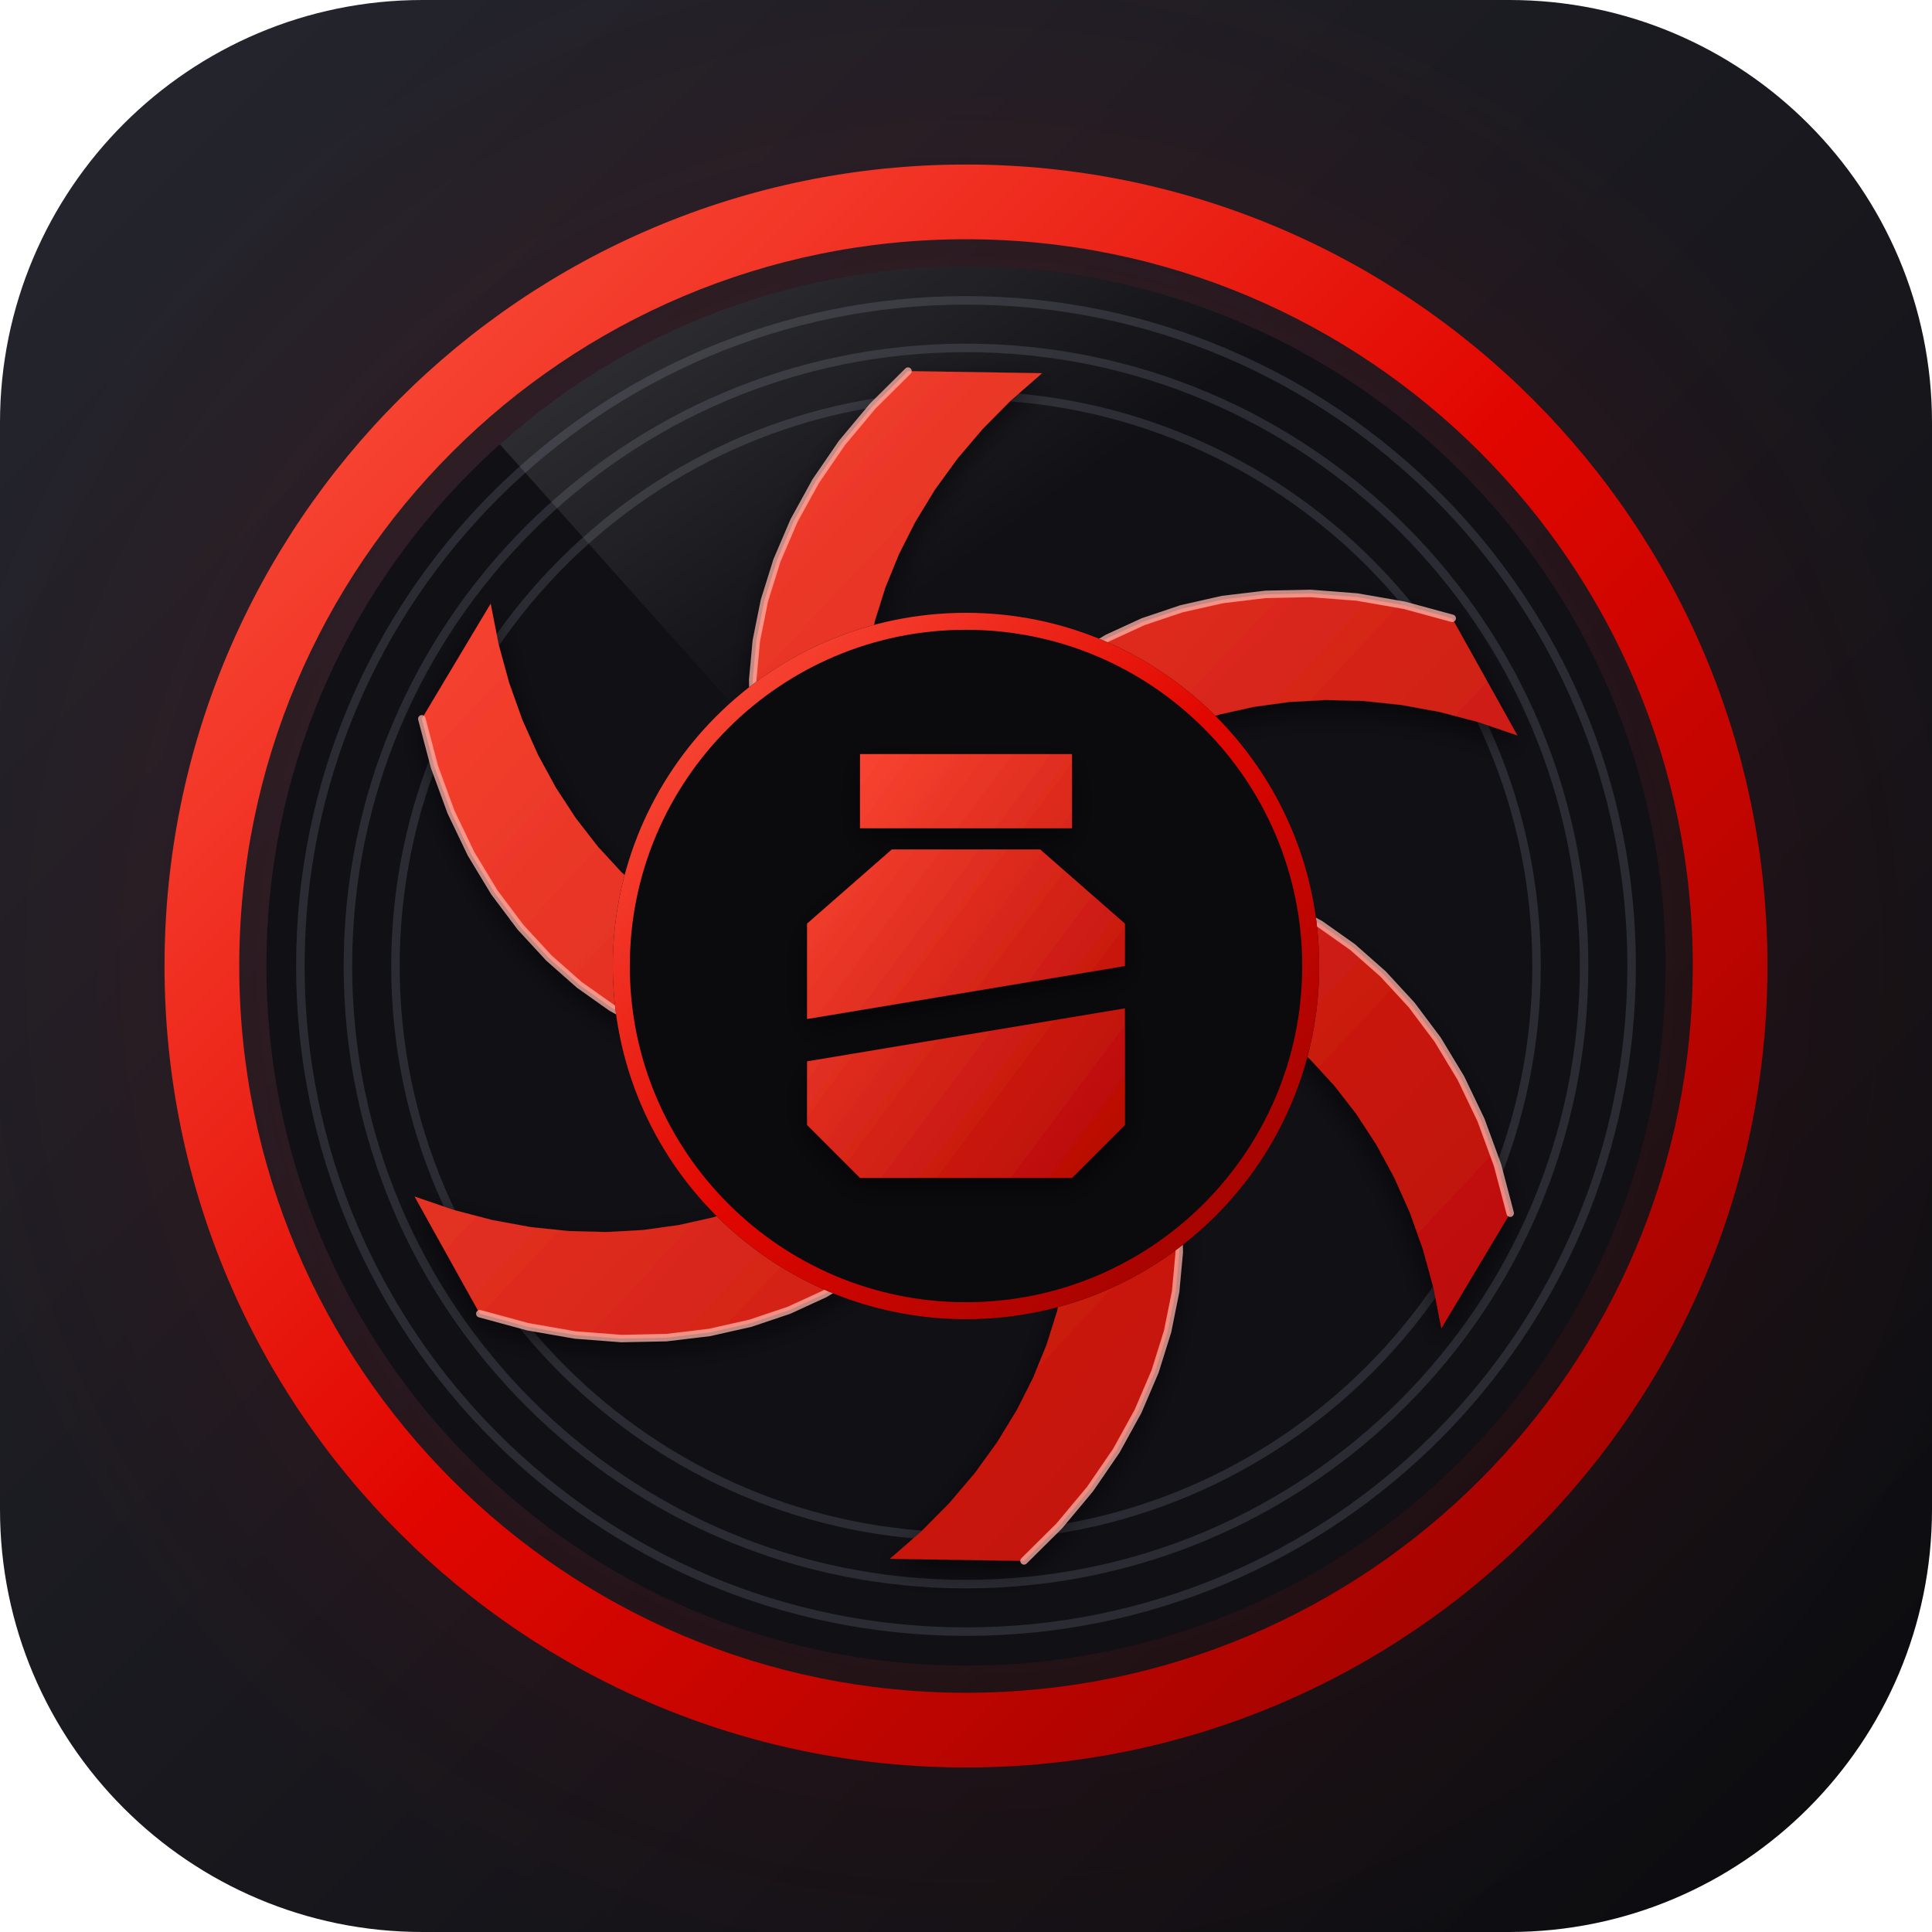
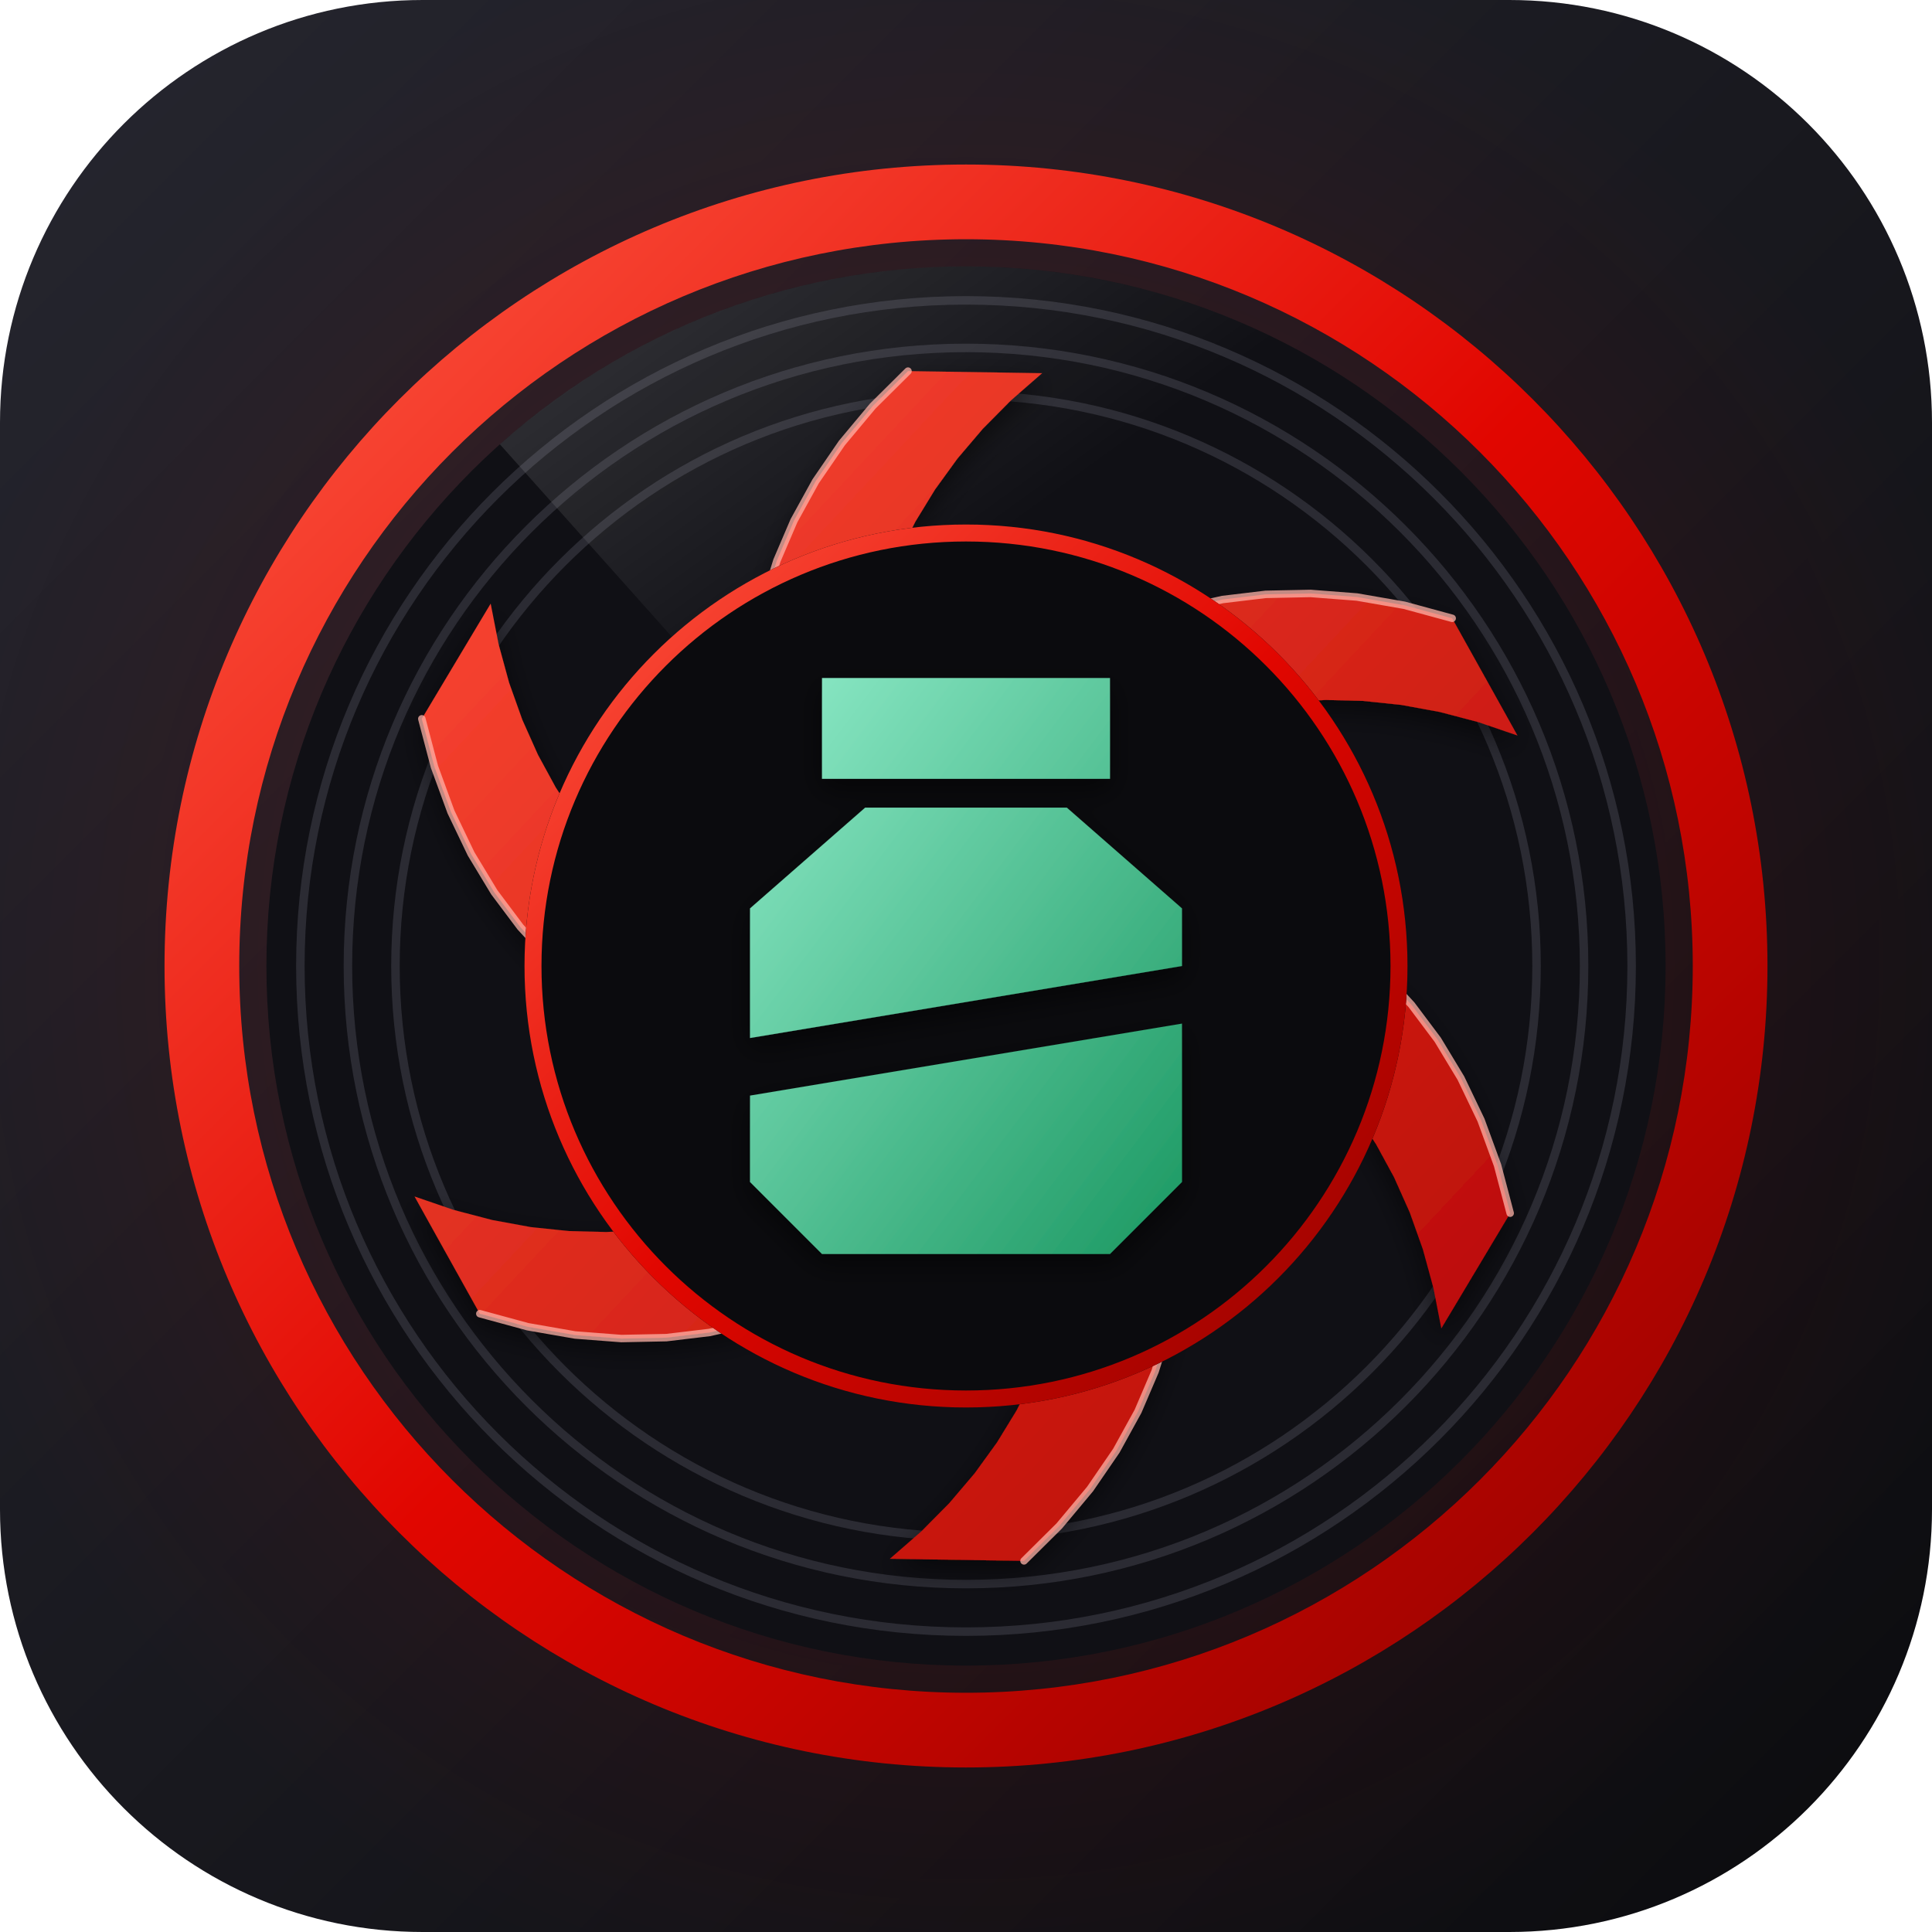
<svg xmlns="http://www.w3.org/2000/svg" viewBox="0 0 512 512" width="512" height="512" role="img" aria-label="TurboPantry">
  <defs>
    <linearGradient id="turbopantry-bg" x1="0" y1="0" x2="1" y2="1">
      <stop offset="0" stop-color="#26262f" />
      <stop offset="1" stop-color="#0b0b0e" />
    </linearGradient>
    <radialGradient id="turbopantry-glow" cx="50%" cy="50%" r="55%">
      <stop offset="0" stop-color="#e10600" stop-opacity=".30" />
      <stop offset=".7" stop-color="#e10600" stop-opacity=".06" />
      <stop offset="1" stop-color="#e10600" stop-opacity="0" />
    </radialGradient>
    <linearGradient id="turbopantry-ring" x1="0" y1="0" x2="1" y2="1">
      <stop offset="0" stop-color="#ff5a44" />
      <stop offset=".5" stop-color="#e10600" />
      <stop offset="1" stop-color="#8f0300" />
    </linearGradient>
    <linearGradient id="turbopantry-fin" x1="0" y1="0" x2="1" y2="1">
      <stop offset="0" stop-color="#ff4a36" />
      <stop offset="1" stop-color="#b30500" />
+     </linearGradient>
+     <linearGradient id="turbopantry-emb" x1="0" y1="0" x2="1" y2="1">
+       <stop offset="0" stop-color="#8febc9" />
+       <stop offset="1" stop-color="#1b9862" />
    </linearGradient>
    <radialGradient id="turbopantry-hub" cx="35%" cy="30%" r="80%">
      <stop offset="0" stop-color="#ff5a44" />
      <stop offset=".55" stop-color="#e10600" />
      <stop offset="1" stop-color="#8f0300" />
    </radialGradient>
    <linearGradient id="turbopantry-sheen" x1="0" y1="0" x2="1" y2="1">
      <stop offset="0" stop-color="#fff" stop-opacity=".16" />
      <stop offset=".45" stop-color="#fff" stop-opacity="0" />
    </linearGradient>
    <filter id="turbopantry-soft" x="-10%" y="-10%" width="120%" height="120%">
      <feDropShadow dx="0" dy="3" stdDeviation="4" flood-color="#000" flood-opacity=".55" />
    </filter>
  </defs>
  <rect width="512" height="512" rx="112" fill="url(#turbopantry-bg)" />
  <rect width="512" height="512" rx="112" fill="url(#turbopantry-glow)" />
  <g transform="translate(25.6 25.6) scale(0.9)">
    <path d="M20,256a236,236 0 1,0 472,0a236,236 0 1,0 -472,0ZM42,256a214,214 0 1,0 428,0a214,214 0 1,0 -428,0Z" fill-rule="evenodd" fill="url(#turbopantry-ring)" />
    <circle cx="256" cy="256" r="206" fill="#101015" />
    <g fill="none" stroke="#2b2b33" stroke-width="2.5">
      <circle cx="256" cy="256" r="196" />
      <circle cx="256" cy="256" r="182" />
      <circle cx="256" cy="256" r="168" />
    </g>
    <path d="M256,256 L118.75,102.38 A206,206 0 0 1 406.73,115.58 Z" fill="url(#turbopantry-sheen)" />
    <g filter="url(#turbopantry-soft)">
      <path d="M256,204L260.13,195.28L265.43,186.93L271.88,179.05L279.44,171.77L288.05,165.2L297.64,159.45L308.14,154.62L319.47,150.81L331.53,148.09L344.23,146.57L357.47,146.3L371.11,147.35L385.05,149.78L399.16,153.62L418.39,188.14L406.94,184.2L395.49,181.2L384.13,179.12L372.91,177.95L361.89,177.67L351.14,178.26L340.7,179.7L330.64,181.94L321,184.97L311.84,188.73L303.21,193.2L295.16,198.32L287.72,204.06L280.93,210.37ZM301.03,230L310.65,229.22L320.54,229.63L330.58,231.28L340.66,234.19L350.65,238.35L360.43,243.78L369.87,250.46L378.83,258.37L387.21,267.46L394.89,277.7L401.73,289.02L407.65,301.37L412.51,314.65L416.24,328.79L395.96,362.71L393.65,350.82L390.53,339.4L386.65,328.52L382.05,318.22L376.78,308.54L370.89,299.52L364.43,291.2L357.45,283.61L350.02,276.77L342.18,270.73L334,265.49L325.53,261.07L316.84,257.5L307.99,254.77ZM301.03,282L306.52,289.93L311.1,298.71L314.7,308.23L317.22,318.41L318.61,329.15L318.8,340.33L317.73,351.84L315.37,363.56L311.68,375.37L306.65,387.13L300.27,398.72L292.53,410.01L283.46,420.87L273.08,431.17L233.57,430.56L242.71,422.61L251.03,414.21L258.52,405.41L265.14,396.27L270.89,386.87L275.75,377.26L279.73,367.5L282.82,357.67L285.02,347.81L286.34,338L286.78,328.29L286.37,318.75L285.12,309.44L283.06,300.41ZM256,308L251.87,316.72L246.57,325.07L240.12,332.95L232.56,340.23L223.95,346.8L214.36,352.55L203.86,357.38L192.53,361.19L180.47,363.91L167.77,365.43L154.53,365.7L140.89,364.65L126.95,362.22L112.84,358.38L93.61,323.86L105.06,327.8L116.51,330.8L127.87,332.88L139.09,334.05L150.11,334.33L160.86,333.74L171.3,332.3L181.36,330.06L191,327.03L200.16,323.27L208.79,318.8L216.84,313.68L224.28,307.94L231.07,301.63ZM210.97,282L201.35,282.78L191.46,282.37L181.42,280.72L171.34,277.81L161.35,273.65L151.57,268.22L142.13,261.54L133.17,253.63L124.79,244.54L117.11,234.3L110.27,222.98L104.35,210.63L99.49,197.35L95.76,183.21L116.04,149.29L118.35,161.18L121.47,172.6L125.35,183.48L129.95,193.78L135.22,203.46L141.11,212.48L147.57,220.8L154.55,228.39L161.98,235.23L169.82,241.27L178,246.51L186.47,250.93L195.16,254.5L204.01,257.23ZM210.97,230L205.48,222.07L200.9,213.29L197.3,203.77L194.78,193.59L193.39,182.85L193.2,171.67L194.27,160.16L196.63,148.44L200.32,136.63L205.35,124.87L211.73,113.28L219.47,101.99L228.54,91.13L238.92,80.83L278.43,81.44L269.29,89.39L260.97,97.79L253.48,106.59L246.86,115.73L241.11,125.13L236.25,134.74L232.27,144.5L229.18,154.33L226.98,164.19L225.66,174L225.22,183.71L225.63,193.25L226.88,202.56L228.94,211.59Z" fill="url(#turbopantry-fin)" />
    </g>
    <path d="M256,204L260.13,195.28L265.43,186.93L271.88,179.05L279.44,171.77L288.05,165.2L297.64,159.45L308.14,154.62L319.47,150.81L331.53,148.09L344.23,146.57L357.47,146.3L371.11,147.35L385.05,149.78L399.16,153.62M301.03,230L310.65,229.22L320.54,229.63L330.58,231.28L340.66,234.19L350.65,238.35L360.43,243.78L369.87,250.46L378.83,258.37L387.21,267.46L394.89,277.7L401.73,289.02L407.65,301.37L412.51,314.65L416.24,328.79M301.03,282L306.52,289.93L311.1,298.71L314.7,308.23L317.22,318.41L318.61,329.15L318.8,340.33L317.73,351.84L315.37,363.56L311.68,375.37L306.65,387.13L300.27,398.72L292.53,410.01L283.46,420.87L273.08,431.17M256,308L251.87,316.72L246.57,325.07L240.12,332.95L232.56,340.23L223.95,346.8L214.36,352.55L203.86,357.38L192.53,361.19L180.47,363.91L167.77,365.43L154.53,365.7L140.89,364.65L126.95,362.22L112.84,358.38M210.97,282L201.35,282.78L191.46,282.37L181.42,280.72L171.34,277.81L161.35,273.65L151.57,268.22L142.13,261.54L133.17,253.63L124.79,244.54L117.11,234.3L110.27,222.98L104.35,210.63L99.49,197.35L95.76,183.21M210.97,230L205.48,222.07L200.9,213.29L197.3,203.77L194.78,193.59L193.39,182.85L193.2,171.67L194.27,160.16L196.63,148.44L200.32,136.63L205.35,124.87L211.73,113.28L219.47,101.99L228.54,91.13L238.92,80.83" fill="none" stroke="#ffb3a8" stroke-opacity=".75" stroke-width="2.2" stroke-linecap="round" />
-     <circle cx="256" cy="256" r="104" fill="#0b0b0e" />
-     <path d="M152,256a104,104 0 1,0 208,0a104,104 0 1,0 -208,0ZM157,256a99,99 0 1,0 198,0a99,99 0 1,0 -198,0Z" fill-rule="evenodd" fill="url(#turbopantry-ring)" />
+     <circle cx="256" cy="256" r="130" fill="#0b0b0e" />
+     <path d="M126,256a130,130 0 1,0 260,0a130,130 0 1,0 -260,0ZM131,256a125,125 0 1,0 250,0a125,125 0 1,0 -250,0Z" fill-rule="evenodd" fill="url(#turbopantry-ring)" />
    <g filter="url(#turbopantry-soft)">
-       <path d="M224.8,193.6L287.2,193.6L287.2,215.44L224.8,215.44ZM234.16,221.68L277.84,221.68L302.8,243.52L302.8,256L209.2,271.6L209.2,243.52ZM302.8,268.48L302.8,302.8L287.2,318.4L224.8,318.4L209.2,302.8L209.2,284.08Z" fill="url(#turbopantry-fin)" />
+       <path d="M213.6,171.2L298.4,171.2L298.4,200.88L213.6,200.88ZM226.32,209.36L285.68,209.36L319.6,239.04L319.6,256L192.4,277.2L192.4,239.04ZM319.6,272.96L319.6,319.6L298.4,340.8L213.6,340.8L192.4,319.6L192.4,294.16Z" fill="url(#turbopantry-emb)" />
    </g>
  </g>
</svg>
